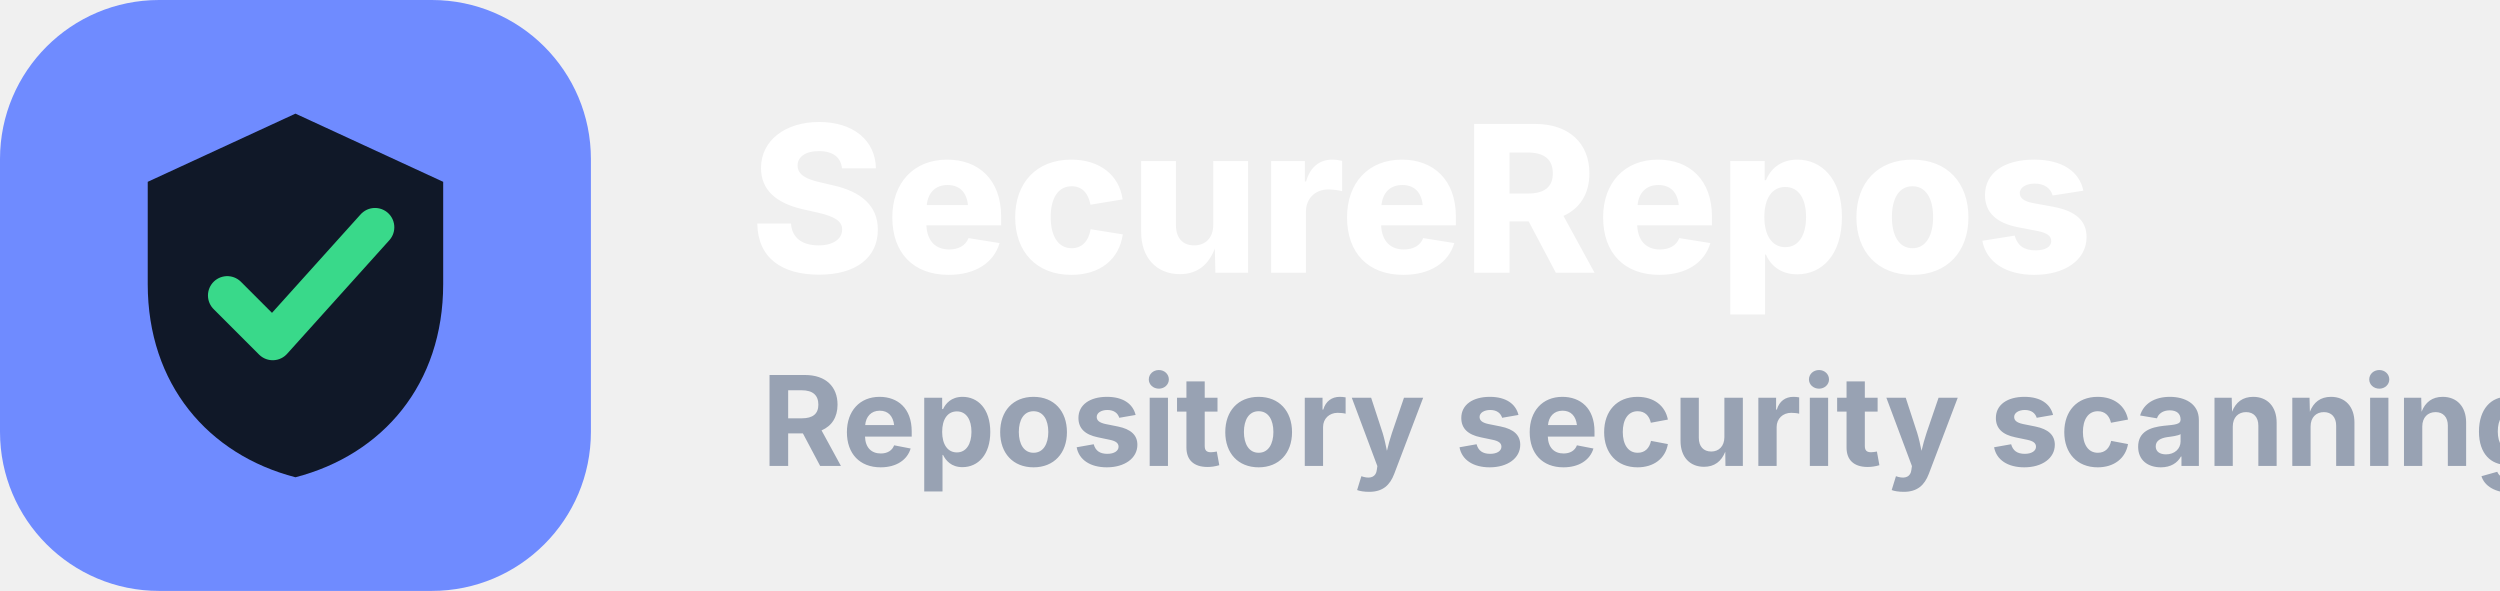
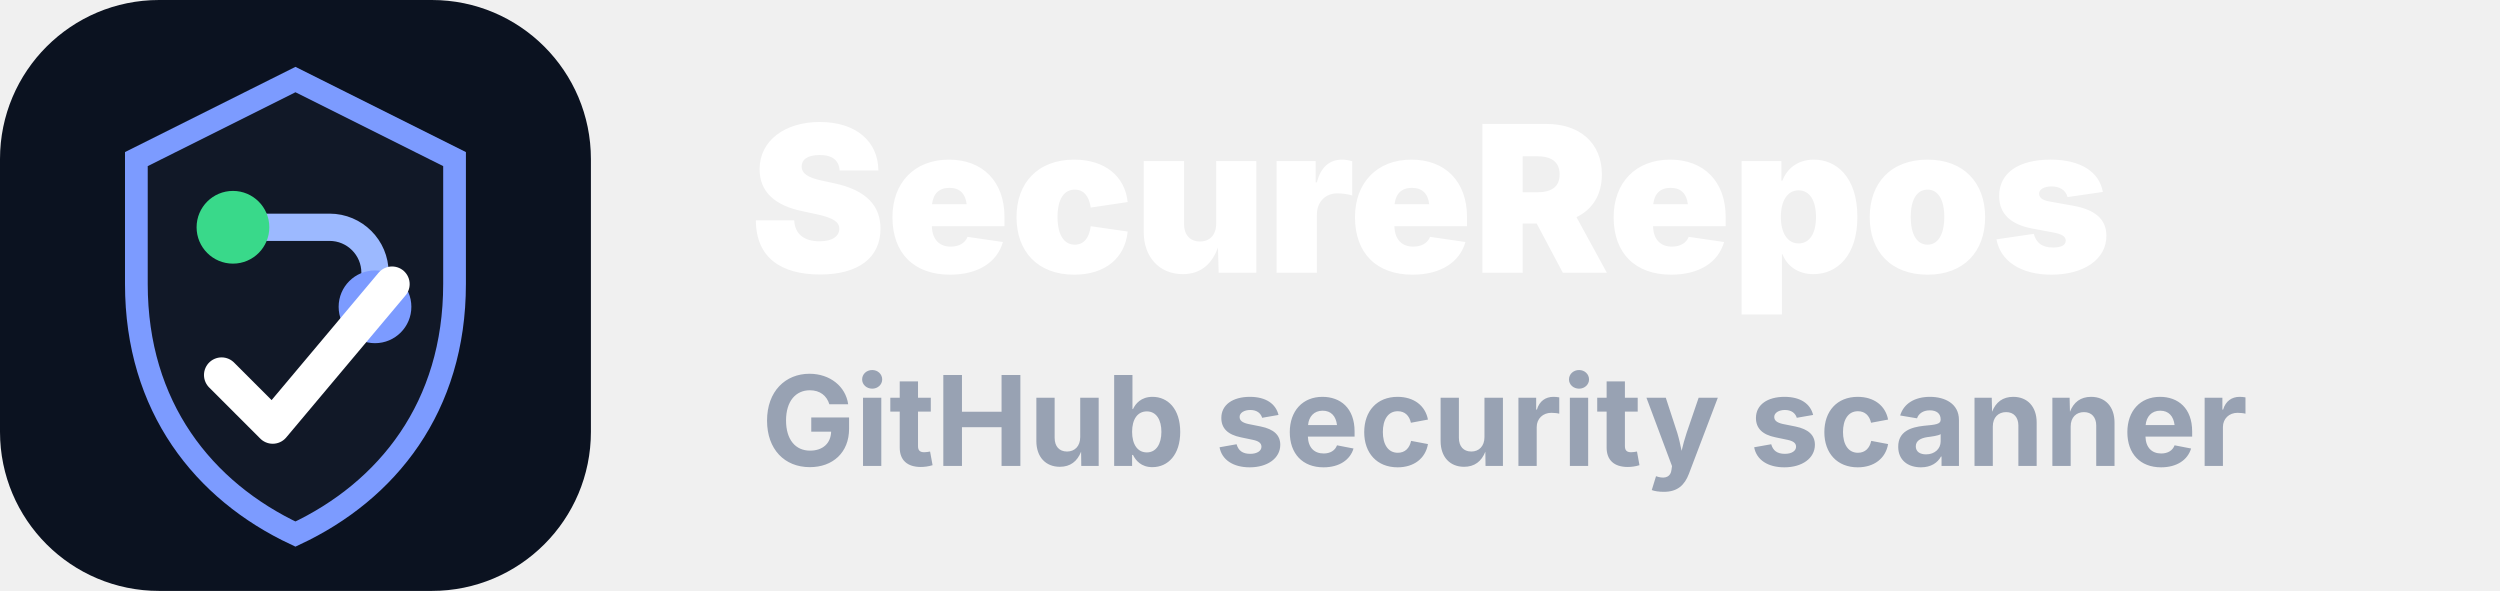
<svg xmlns="http://www.w3.org/2000/svg" width="220" height="52" viewBox="0 0 220 52" role="img" aria-label="SecureRepos">
-   <rect width="52" height="52" rx="14" fill="#6F8BFF" />
-   <path d="M26 10 39 16v9c0 8.8-5.3 15-13 17-7.7-2-13-8.2-13-17v-9l13-6Z" fill="#101828" />
-   <path d="m20 26 4 4 9-10" fill="none" stroke="#39D98A" stroke-width="3.4" stroke-linecap="round" stroke-linejoin="round" />
-   <text x="66" y="24" fill="#FFFFFF" font-family="Inter, Arial, sans-serif" font-size="18" font-weight="800">SecureRepos</text>
-   <text x="67" y="41" fill="#98A2B3" font-family="Inter, Arial, sans-serif" font-size="11" font-weight="700">Repository security scanning</text>
+   <rect width="52" height="52" rx="14" fill="#0B1220" />
+   <path d="M26 7 40 14v11c0 10.8-5.9 18.2-14 22-8.1-3.8-14-11.2-14-22V14l14-7Z" fill="#111827" stroke="#7C9BFF" stroke-width="2" />
+   <path d="M21 20h8a4 4 0 0 1 4 4v3" fill="none" stroke="#9CB9FF" stroke-width="2.4" stroke-linecap="round" />
+   <circle cx="20.5" cy="20" r="3.2" fill="#39D98A" />
+   <circle cx="33" cy="27" r="3.2" fill="#7C9BFF" />
+   <path d="m19.5 33 4.5 4.5L34.5 25" fill="none" stroke="#FFFFFF" stroke-width="3.1" stroke-linecap="round" stroke-linejoin="round" />
+   <text x="66" y="24" fill="#FFFFFF" font-family="Inter, Arial, sans-serif" font-size="18" font-weight="850">SecureRepos</text>
+   <text x="67" y="41" fill="#98A2B3" font-family="Inter, Arial, sans-serif" font-size="11" font-weight="700">GitHub security scanner</text>
</svg>
